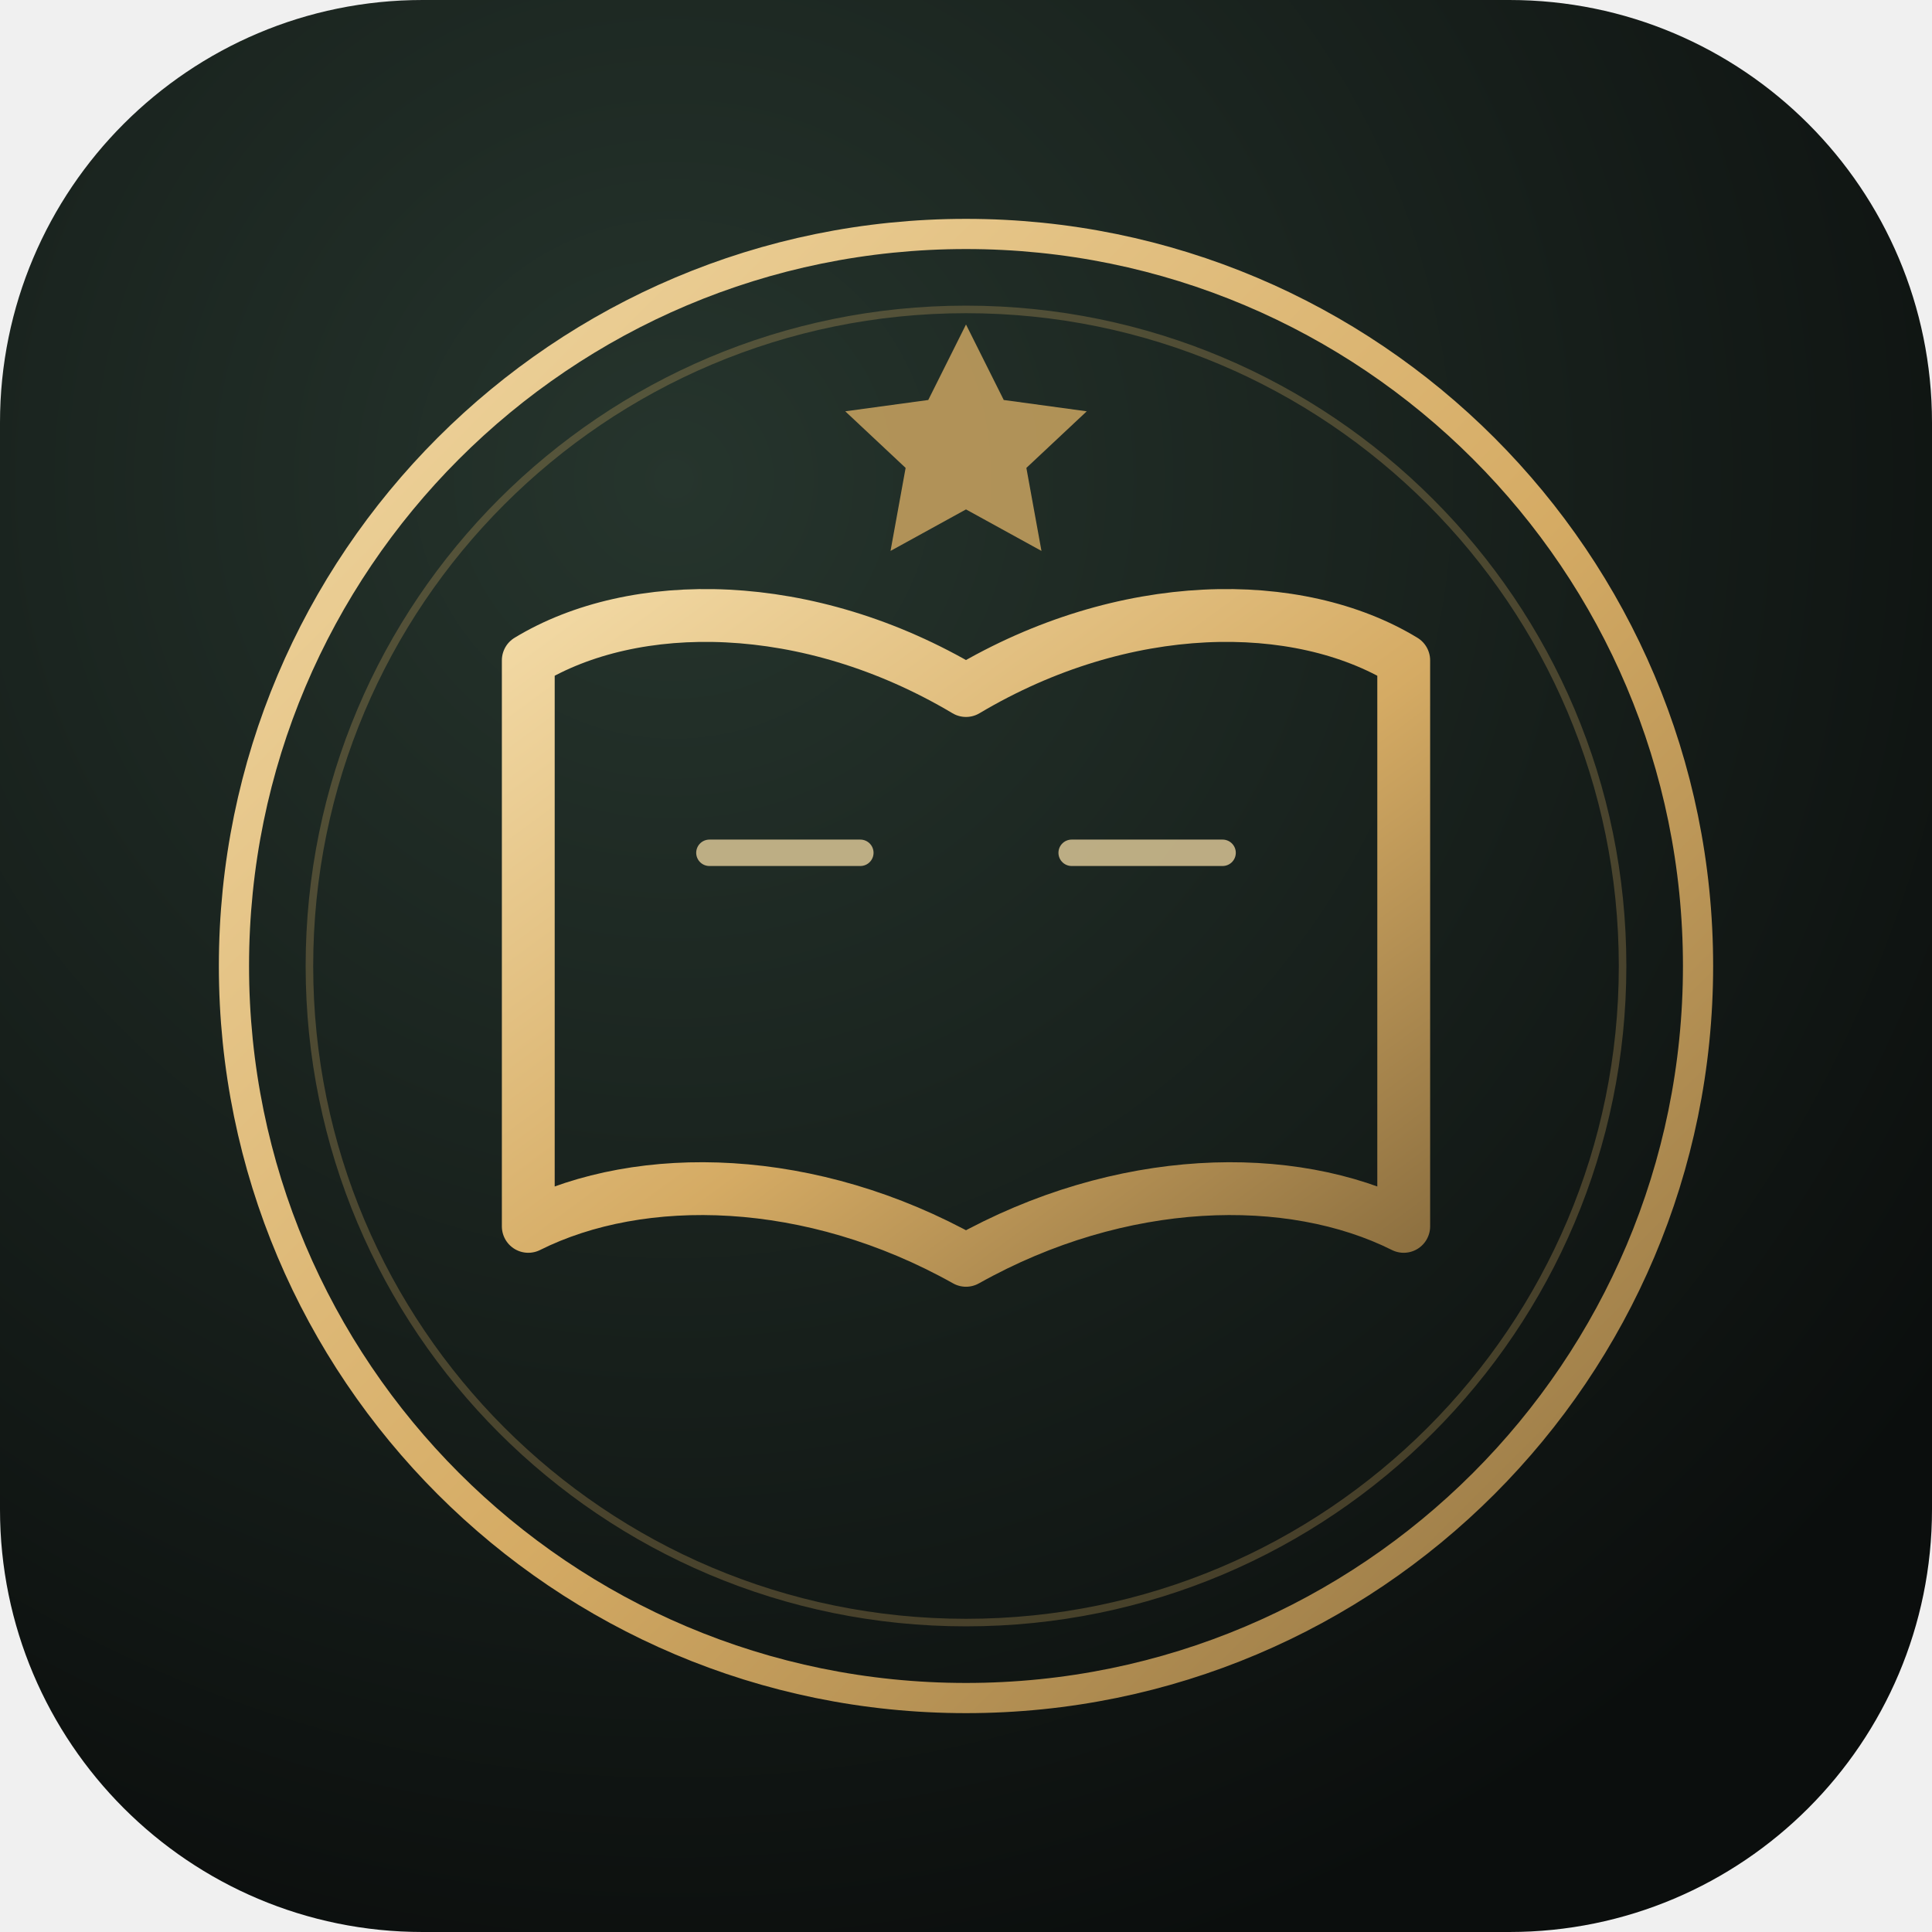
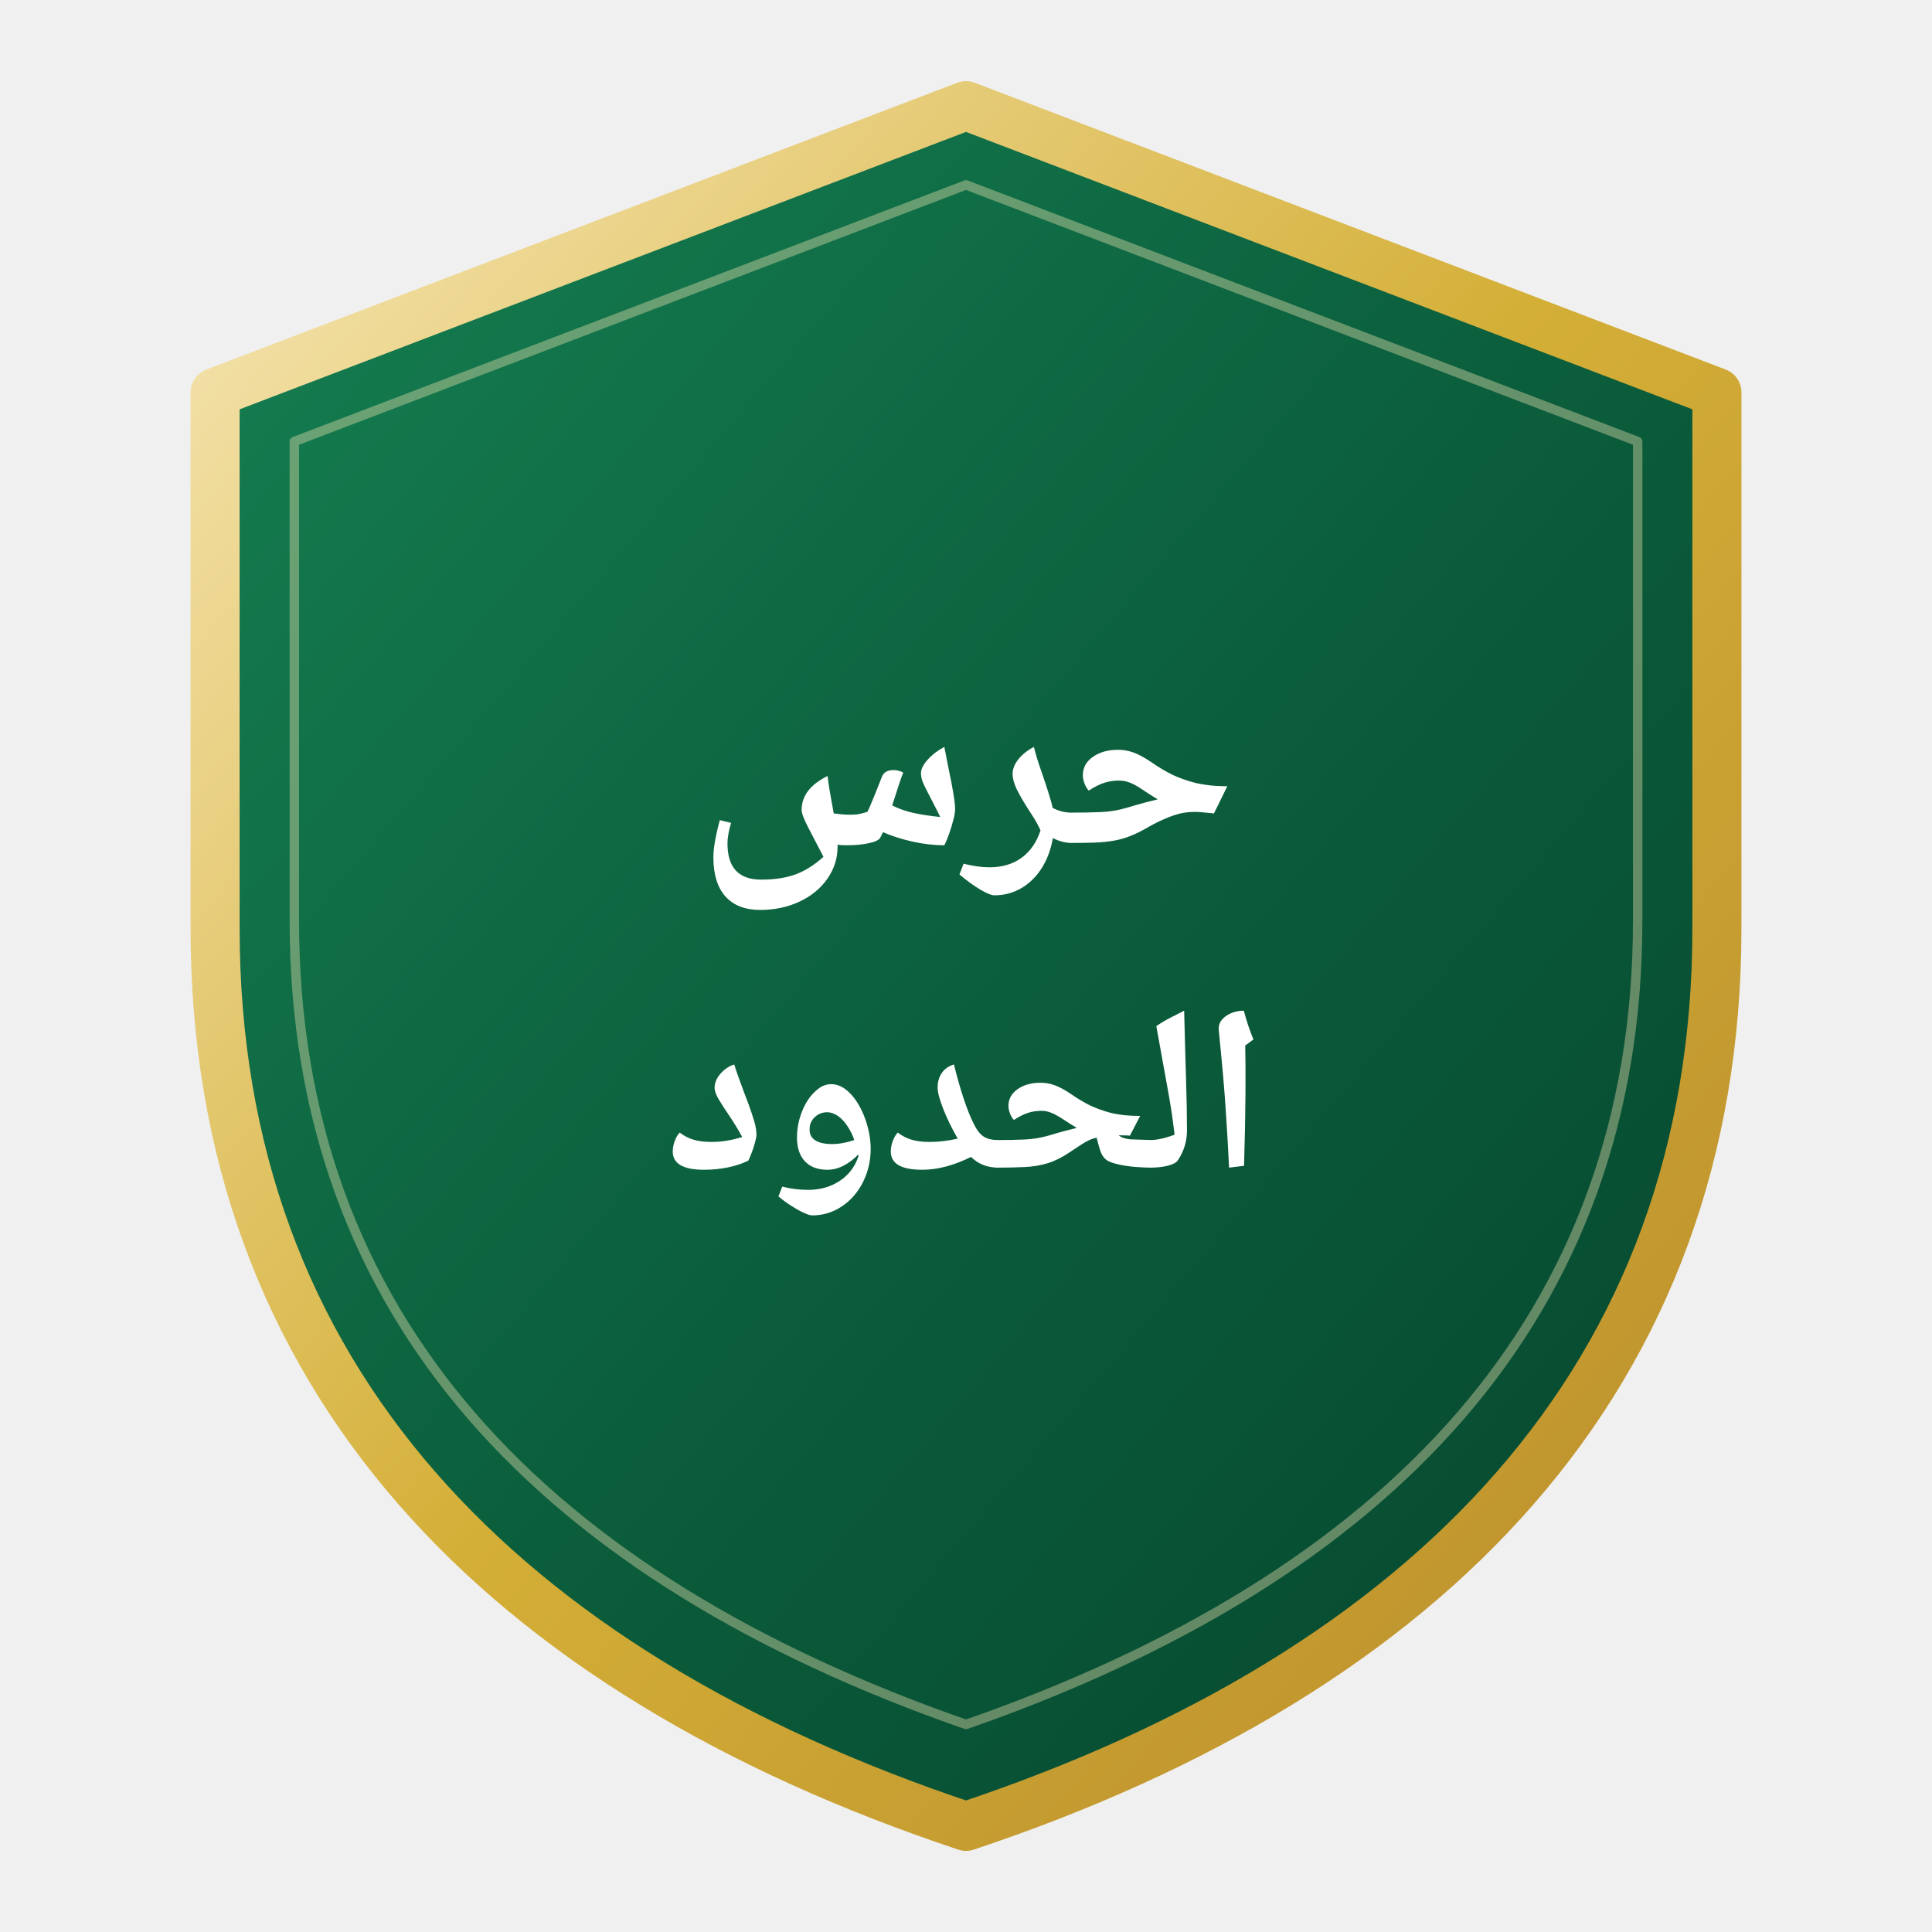
- <svg xmlns="http://www.w3.org/2000/svg" viewBox="0 0 512 512">
+ <svg xmlns="http://www.w3.org/2000/svg" viewBox="0 0 512 512" role="img" aria-labelledby="title desc">
  <defs>
-     <radialGradient id="bg" cx="35%" cy="25%" r="80%">
-       <stop offset="0" stop-color="#26352d" />
-       <stop offset="1" stop-color="#0b0e0d" />
-     </radialGradient>
+     <linearGradient id="shield" x1="0" y1="0" x2="1" y2="1">
+       <stop offset="0" stop-color="#168052" />
+       <stop offset=".52" stop-color="#0b5e3c" />
+       <stop offset="1" stop-color="#06442d" />
+     </linearGradient>
    <linearGradient id="gold" x1="0" y1="0" x2="1" y2="1">
-       <stop offset="0" stop-color="#f2d9a4" />
-       <stop offset=".55" stop-color="#d5ab64" />
-       <stop offset="1" stop-color="#8d7040" />
+       <stop offset="0" stop-color="#f7e7b6" />
+       <stop offset=".5" stop-color="#d4af37" />
+       <stop offset="1" stop-color="#b88b2b" />
    </linearGradient>
  </defs>
-   <rect width="512" height="512" rx="112" fill="url(#bg)" />
-   <circle cx="256" cy="256" r="194" fill="none" stroke="url(#gold)" stroke-width="8" />
-   <circle cx="256" cy="256" r="174" fill="none" stroke="#d5ab64" stroke-opacity=".28" stroke-width="2" />
-   <path d="M256 183c-42-25-88-25-116-8v150c30-15 75-14 116 9 41-23 86-24 116-9V175c-28-17-74-17-116 8z" fill="none" stroke="url(#gold)" stroke-width="14" stroke-linejoin="round" />
-   <path d="M256 183v151" stroke="url(#gold)" stroke-width="13" stroke-linecap="round" />
-   <path d="M188 226h40M284 226h40" stroke="#f2d9a4" stroke-width="7" stroke-linecap="round" opacity=".75" />
-   <path d="M256 86l10 20 22 3-16 15 4 22-20-11-20 11 4-22-16-15 22-3z" fill="#d5ab64" opacity=".8" />
+   <path d="M256 28 455 104v142c0 119-76 197-199 238C133 443 57 365 57 246V104Z" fill="url(#shield)" stroke="url(#gold)" stroke-width="13" stroke-linejoin="round" />
+   <path d="M256 49 434 117v127c0 105-66 174-178 213C144 418 78 349 78 244V117Z" fill="none" stroke="#f7e7b6" stroke-opacity=".38" stroke-width="2.5" stroke-linejoin="round" />
+   <text x="256" y="224" text-anchor="middle" direction="rtl" unicode-bidi="plaintext" fill="#fff" font-family="'Noto Naskh Arabic',serif" font-size="68" font-weight="700">حرس</text>
+   <text x="256" y="310" text-anchor="middle" direction="rtl" unicode-bidi="plaintext" fill="#fff" font-family="'Noto Naskh Arabic',serif" font-size="62" font-weight="700">الحدود</text>
</svg>
